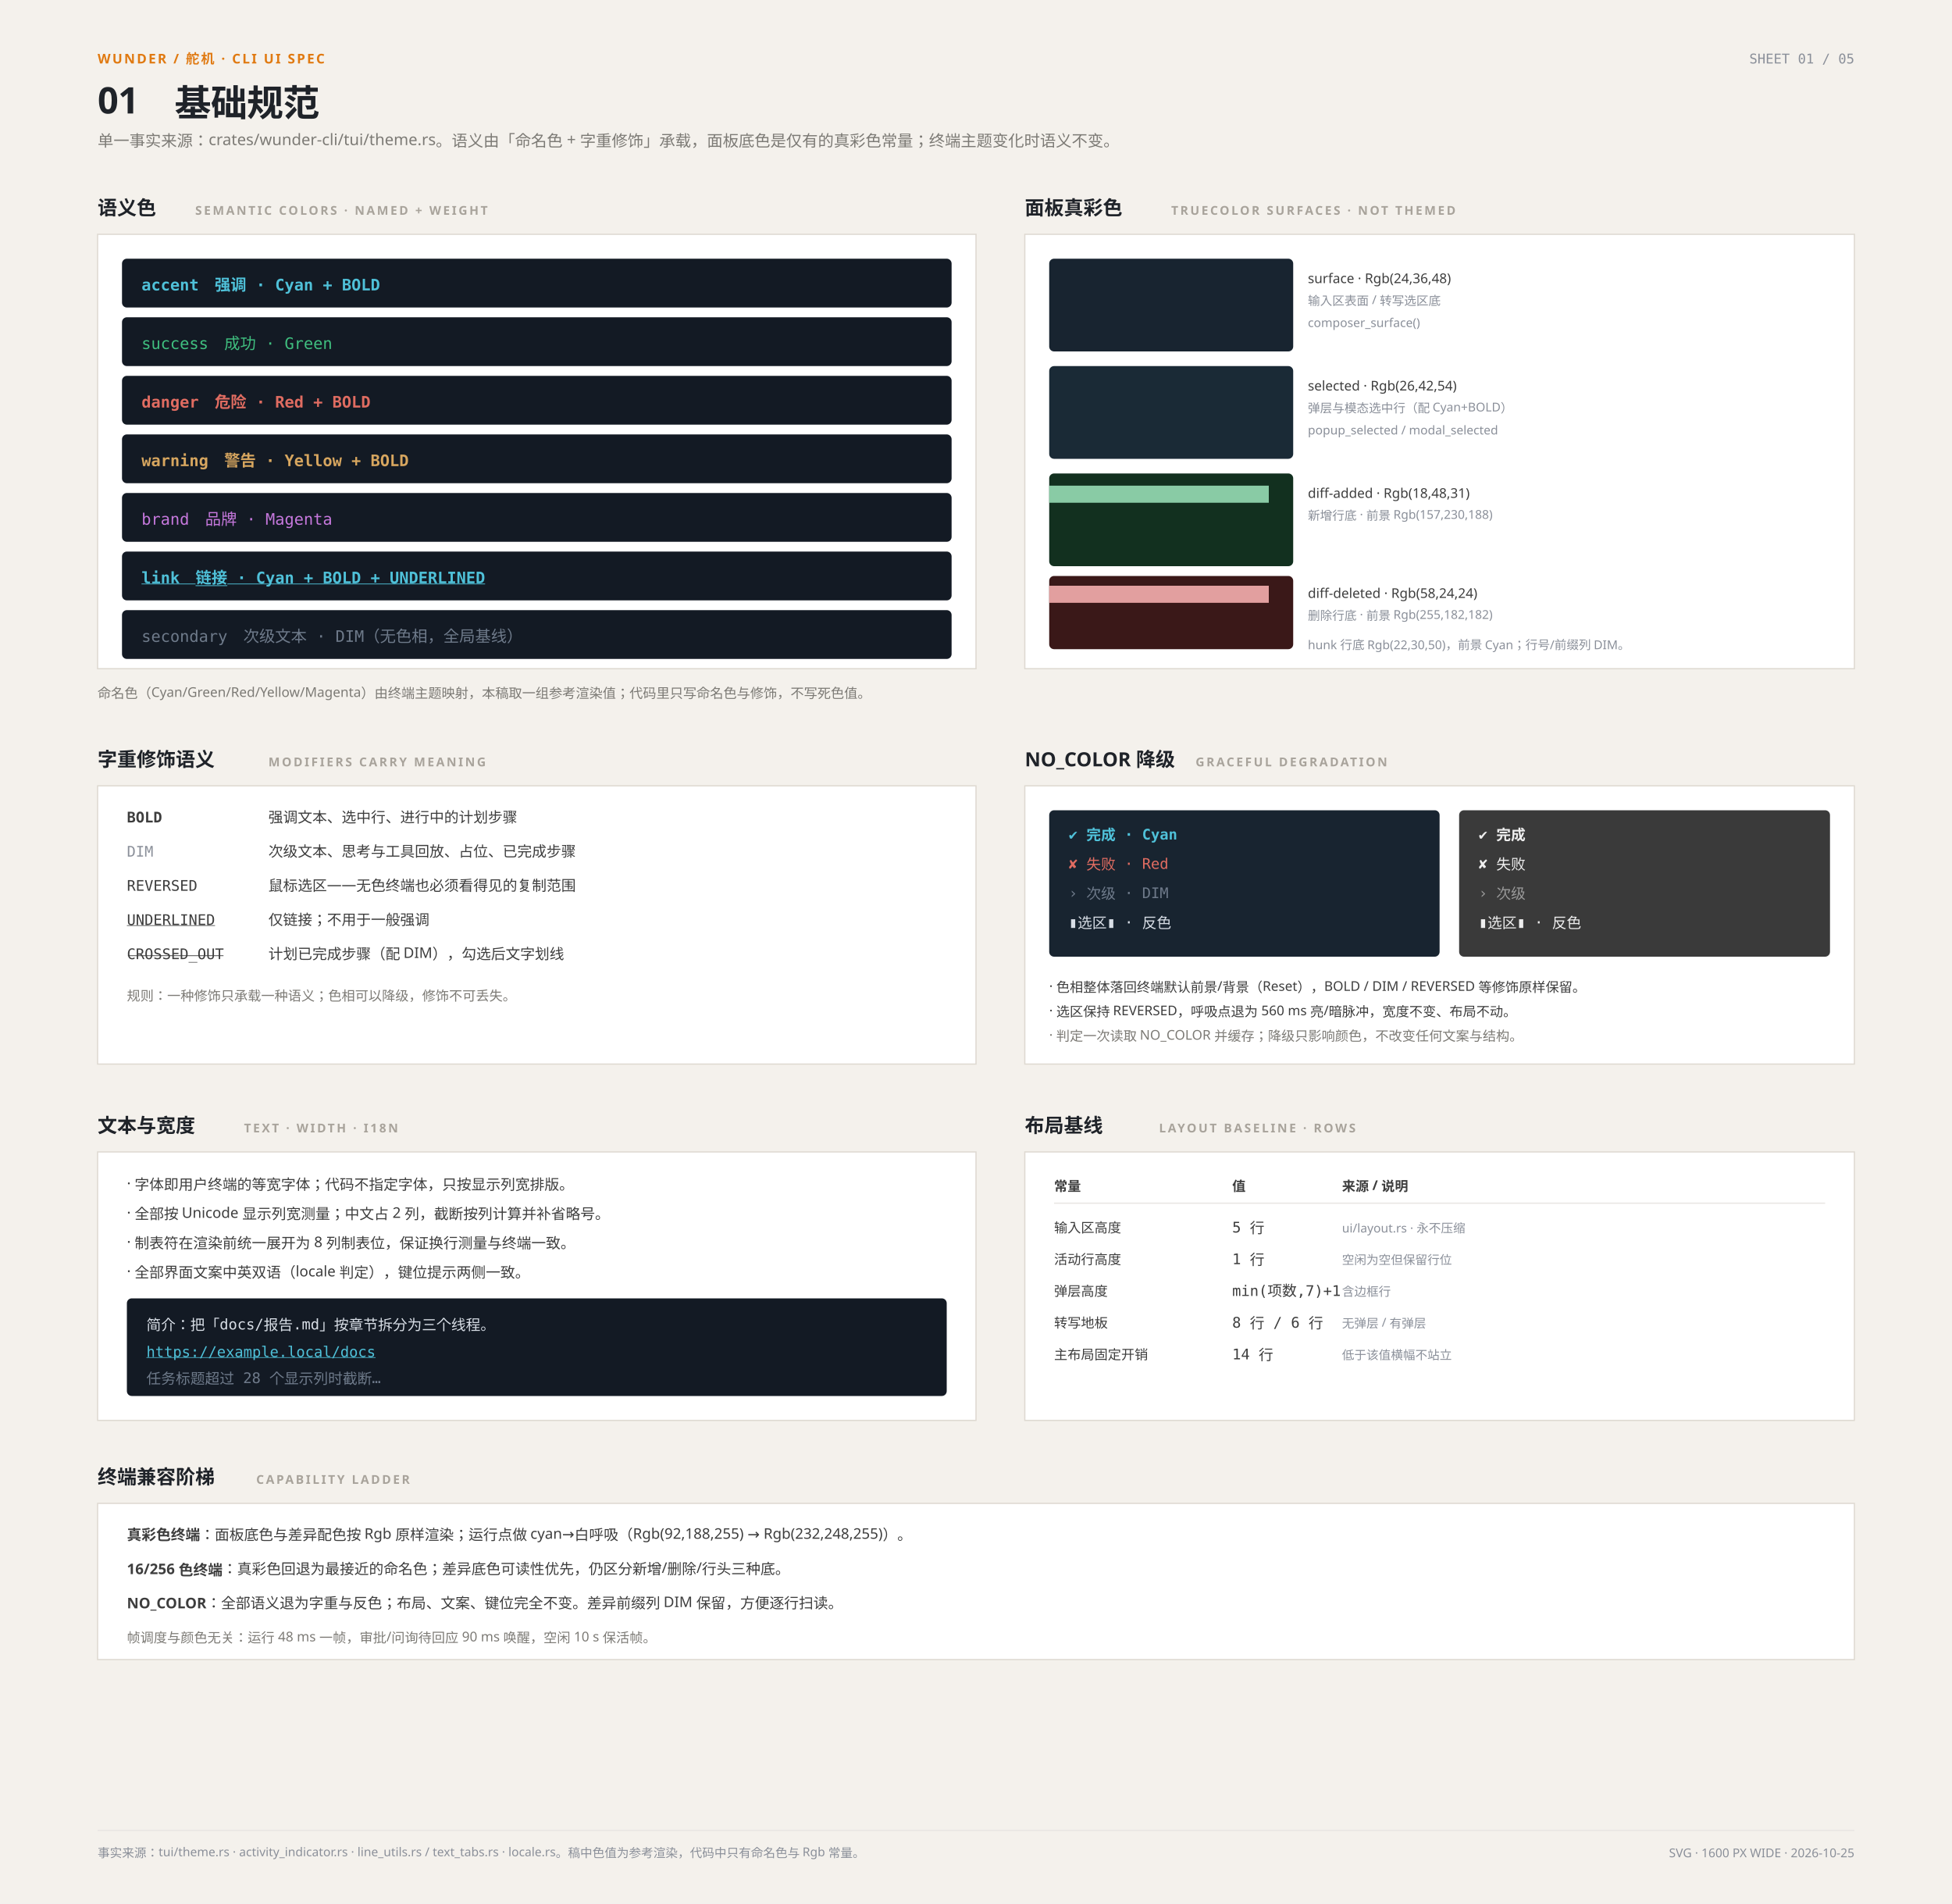
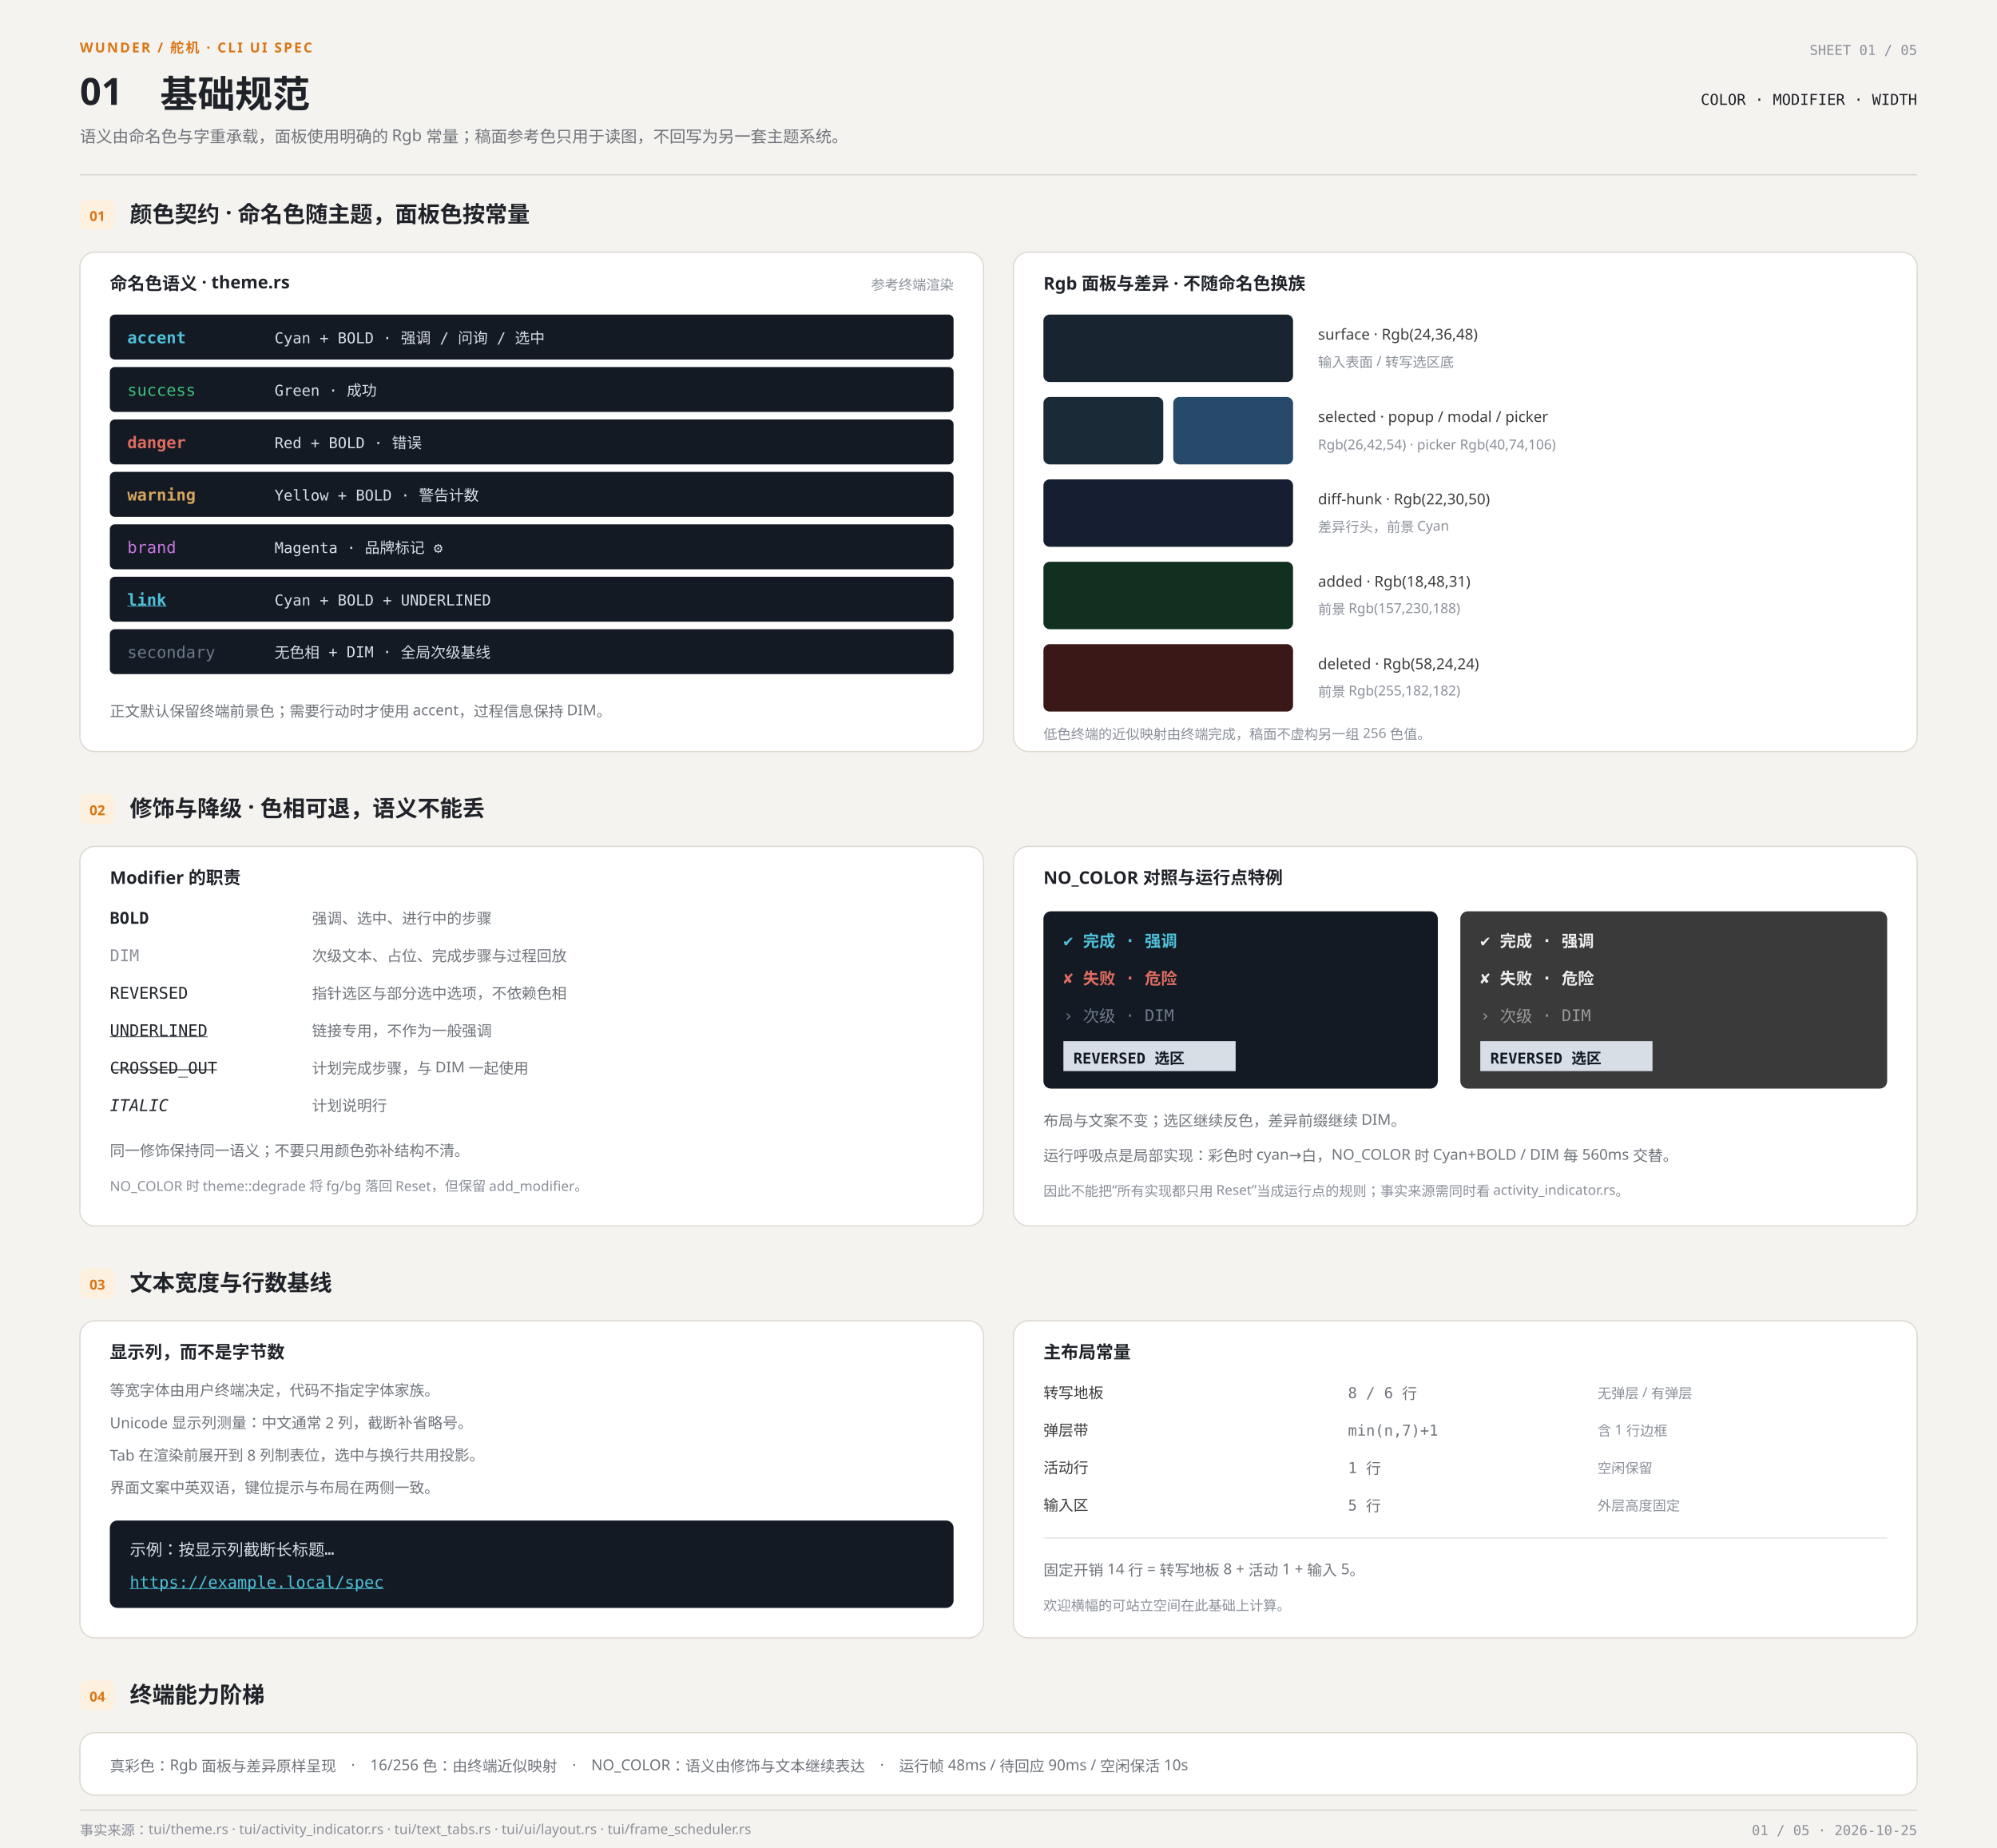
- <svg xmlns="http://www.w3.org/2000/svg" width="1600" height="1560" viewBox="0 0 1600 1560" role="img" aria-label="舵机 终端 UI 基础规范">
-   <style>
-     svg{font-family:'Microsoft YaHei UI','Microsoft YaHei','PingFang SC','Noto Sans SC',sans-serif;fill:#1F2329}
-     .mono{font-family:Consolas,'SFMono-Regular','Cascadia Mono',monospace}
-     .h1{font-size:30px;font-weight:700;letter-spacing:-.4px}
-     .sub{font-size:13px;fill:#7C7A75}
-     .kicker{font-size:11px;font-weight:600;letter-spacing:1.4px;fill:#E07A12}
-     .sect{font-size:16px;font-weight:700}
-     .sect-en{font-size:10px;font-weight:600;letter-spacing:1.6px;fill:#A8A39B}
-     .card-t{font-size:12px;font-weight:700}
-     .tok{font-size:11px;fill:#3D3D3D}
-     .note{font-size:11px;fill:#7C7A75}
-     .tiny{font-size:10px;fill:#8A8F99}
-     .line{stroke:#E8E6E3;stroke-width:1}
-     .card{fill:#FFFFFF;stroke:#DED9D1;stroke-width:1}
-     .accent{fill:#F58A24}
-     .term{fill:#131A24}
-     .t-fg{fill:#D8DEE6}
-     .t-dim{fill:#6E7A8A}
-     .t-cy{fill:#4FC1D9}
-     .t-gr{fill:#3FBF7F}
-     .t-rd{fill:#E06C61}
-     .t-yl{fill:#D7A65F}
-     .t-mg{fill:#C678DD}
-   </style>
-   <rect width="1600" height="1560" fill="#F4F1EC" />
+ <svg xmlns="http://www.w3.org/2000/svg" width="1600" height="1480" viewBox="0 0 1600 1480" role="img" aria-label="舵机 终端 UI 基础规范">
+   <style>svg{font-family:'Microsoft YaHei UI','Microsoft YaHei','PingFang SC','Noto Sans SC',sans-serif;fill:#1F2329}.mono{font-family:Consolas,monospace}.h1{font-size:30px;font-weight:700}.sub{font-size:13px;fill:#6F747B}.kicker{font-size:11px;font-weight:700;letter-spacing:1.4px;fill:#D87616}.sect{font-size:18px;font-weight:700}.sect-note{font-size:12px;fill:#8A8F99}.card{fill:#FFF;stroke:#DED9D1}.card-t{font-size:14px;font-weight:700}.note{font-size:12px;fill:#6F747B}.tiny{font-size:11px;fill:#8A8F99}.chip{font-size:11px;font-weight:700;fill:#D87616}.ui14{font-size:14px}.ui13{font-size:13px}.ui12{font-size:12px}.tok{font-size:12px;fill:#3D3D3D}.term{fill:#131A24}.t-fg{fill:#D8DEE6}.t-dim{fill:#6E7A8A}.t-cy{fill:#4FC1D9}.t-gr{fill:#3FBF7F}.t-rd{fill:#E06C61}.t-yl{fill:#D7A65F}.t-mg{fill:#C678DD}</style>
+   <rect width="1600" height="1480" fill="#F5F3EF" />
  <g id="header">
-     <text x="80" y="52" class="kicker">WUNDER / 舵机 · CLI UI SPEC</text>
-     <text x="80" y="93" class="h1">01　基础规范</text>
-     <text x="80" y="120" class="sub">单一事实来源：crates/wunder-cli/tui/theme.rs。语义由「命名色 + 字重修饰」承载，面板底色是仅有的真彩色常量；终端主题变化时语义不变。</text>
-     <text x="1520" y="52" text-anchor="end" class="mono" font-size="11" fill="#8A8F99">SHEET 01 / 05</text>
+     <text x="64" y="42" class="kicker">WUNDER / 舵机 · CLI UI SPEC</text>
+     <text x="64" y="84" class="h1">01　基础规范</text>
+     <text x="64" y="114" class="sub">语义由命名色与字重承载，面板使用明确的 Rgb 常量；稿面参考色只用于读图，不回写为另一套主题系统。</text>
+     <text x="1536" y="44" text-anchor="end" class="mono tiny">SHEET 01 / 05</text>
+     <text x="1536" y="84" text-anchor="end" class="mono ui12">COLOR · MODIFIER · WIDTH</text>
+     <line x1="64" y1="140" x2="1536" y2="140" stroke="#D8D5D0" />
  </g>
-   <g id="semantic">
-     <text x="80" y="176" class="sect">语义色</text>
-     <text x="160" y="176" class="sect-en">SEMANTIC COLORS · NAMED + WEIGHT</text>
-     <rect x="80" y="192" width="720" height="356" class="card" />
-     <g class="mono" font-size="13">
-       <rect x="100" y="212" width="680" height="40" class="term" rx="4" />
-       <text x="116" y="238" class="t-cy" font-weight="bold">accent　强调 · Cyan + BOLD</text>
-       <rect x="100" y="260" width="680" height="40" class="term" rx="4" />
-       <text x="116" y="286" class="t-gr">success　成功 · Green</text>
-       <rect x="100" y="308" width="680" height="40" class="term" rx="4" />
-       <text x="116" y="334" class="t-rd" font-weight="bold">danger　危险 · Red + BOLD</text>
-       <rect x="100" y="356" width="680" height="40" class="term" rx="4" />
-       <text x="116" y="382" class="t-yl" font-weight="bold">warning　警告 · Yellow + BOLD</text>
-       <rect x="100" y="404" width="680" height="40" class="term" rx="4" />
-       <text x="116" y="430" class="t-mg">brand　品牌 · Magenta</text>
-       <rect x="100" y="452" width="680" height="40" class="term" rx="4" />
-       <text x="116" y="478" class="t-cy" font-weight="bold" text-decoration="underline">link　链接 · Cyan + BOLD + UNDERLINED</text>
-       <rect x="100" y="500" width="680" height="40" class="term" rx="4" />
-       <text x="116" y="526" class="t-dim">secondary　次级文本 · DIM（无色相，全局基线）</text>
-     </g>
-     <text x="80" y="572" class="note">命名色（Cyan/Green/Red/Yellow/Magenta）由终端主题映射，本稿取一组参考渲染值；代码里只写命名色与修饰，不写死色值。</text>
+   <g id="color-contract">
+     <rect x="64" y="160" width="28" height="24" rx="6" fill="#FDF0DE" />
+     <text x="78" y="177" text-anchor="middle" class="chip">01</text>
+     <text x="104" y="178" class="sect">颜色契约 · 命名色随主题，面板色按常量</text>
+     <rect x="64" y="202" width="724" height="400" rx="12" class="card" />
+     <text x="88" y="232" class="card-t">命名色语义 · theme.rs</text>
+     <text x="764" y="232" text-anchor="end" class="tiny">参考终端渲染</text>
+     <rect x="88" y="252" width="676" height="36" rx="4" class="term" />
+     <text x="102" y="275" class="mono ui13 t-cy" font-weight="bold">accent</text>
+     <text x="220" y="275" class="mono ui12 t-fg">Cyan + BOLD · 强调 / 问询 / 选中</text>
+     <rect x="88" y="294" width="676" height="36" rx="4" class="term" />
+     <text x="102" y="317" class="mono ui13 t-gr">success</text>
+     <text x="220" y="317" class="mono ui12 t-fg">Green · 成功</text>
+     <rect x="88" y="336" width="676" height="36" rx="4" class="term" />
+     <text x="102" y="359" class="mono ui13 t-rd" font-weight="bold">danger</text>
+     <text x="220" y="359" class="mono ui12 t-fg">Red + BOLD · 错误</text>
+     <rect x="88" y="378" width="676" height="36" rx="4" class="term" />
+     <text x="102" y="401" class="mono ui13 t-yl" font-weight="bold">warning</text>
+     <text x="220" y="401" class="mono ui12 t-fg">Yellow + BOLD · 警告计数</text>
+     <rect x="88" y="420" width="676" height="36" rx="4" class="term" />
+     <text x="102" y="443" class="mono ui13 t-mg">brand</text>
+     <text x="220" y="443" class="mono ui12 t-fg">Magenta · 品牌标记 ⚙</text>
+     <rect x="88" y="462" width="676" height="36" rx="4" class="term" />
+     <text x="102" y="485" class="mono ui13 t-cy" font-weight="bold" text-decoration="underline">link</text>
+     <text x="220" y="485" class="mono ui12 t-fg">Cyan + BOLD + UNDERLINED</text>
+     <rect x="88" y="504" width="676" height="36" rx="4" class="term" />
+     <text x="102" y="527" class="mono ui13 t-dim">secondary</text>
+     <text x="220" y="527" class="mono ui12 t-fg">无色相 + DIM · 全局次级基线</text>
+     <text x="88" y="574" class="note">正文默认保留终端前景色；需要行动时才使用 accent，过程信息保持 DIM。</text>
+     <rect x="812" y="202" width="724" height="400" rx="12" class="card" />
+     <text x="836" y="232" class="card-t">Rgb 面板与差异 · 不随命名色换族</text>
+     <rect x="836" y="252" width="200" height="54" rx="5" fill="#182430" />
+     <text x="1056" y="272" class="tok">surface · Rgb(24,36,48)</text>
+     <text x="1056" y="294" class="tiny">输入表面 / 转写选区底</text>
+     <rect x="836" y="318" width="96" height="54" rx="5" fill="#1A2A36" />
+     <rect x="940" y="318" width="96" height="54" rx="5" fill="#284A6A" />
+     <text x="1056" y="338" class="tok">selected · popup / modal / picker</text>
+     <text x="1056" y="360" class="tiny">Rgb(26,42,54) · picker Rgb(40,74,106)</text>
+     <rect x="836" y="384" width="200" height="54" rx="5" fill="#161E32" />
+     <text x="1056" y="404" class="tok">diff-hunk · Rgb(22,30,50)</text>
+     <text x="1056" y="426" class="tiny">差异行头，前景 Cyan</text>
+     <rect x="836" y="450" width="200" height="54" rx="5" fill="#12301F" />
+     <text x="1056" y="470" class="tok">added · Rgb(18,48,31)</text>
+     <text x="1056" y="492" class="tiny">前景 Rgb(157,230,188)</text>
+     <rect x="836" y="516" width="200" height="54" rx="5" fill="#3A1818" />
+     <text x="1056" y="536" class="tok">deleted · Rgb(58,24,24)</text>
+     <text x="1056" y="558" class="tiny">前景 Rgb(255,182,182)</text>
+     <text x="836" y="592" class="tiny">低色终端的近似映射由终端完成，稿面不虚构另一组 256 色值。</text>
  </g>
-   <g id="surfaces">
-     <text x="840" y="176" class="sect">面板真彩色</text>
-     <text x="960" y="176" class="sect-en">TRUECOLOR SURFACES · NOT THEMED</text>
-     <rect x="840" y="192" width="680" height="356" class="card" />
-     <g font-size="11">
-       <rect x="860" y="212" width="200" height="76" fill="#182430" rx="4" />
-       <text x="1072" y="232" class="tok">surface · Rgb(24,36,48)</text>
-       <text x="1072" y="250" class="tiny">输入区表面 / 转写选区底</text>
-       <text x="1072" y="268" class="tiny">composer_surface()</text>
-       <rect x="860" y="300" width="200" height="76" fill="#1A2A36" rx="4" />
-       <text x="1072" y="320" class="tok">selected · Rgb(26,42,54)</text>
-       <text x="1072" y="338" class="tiny">弹层与模态选中行（配 Cyan+BOLD）</text>
-       <text x="1072" y="356" class="tiny">popup_selected / modal_selected</text>
-       <rect x="860" y="388" width="200" height="76" fill="#12301F" rx="4" />
-       <rect x="860" y="398" width="180" height="14" fill="#9DE6BC" opacity="0.85" />
-       <text x="1072" y="408" class="tok">diff-added · Rgb(18,48,31)</text>
-       <text x="1072" y="426" class="tiny">新增行底 · 前景 Rgb(157,230,188)</text>
-       <rect x="860" y="472" width="200" height="60" fill="#3A1818" rx="4" />
-       <rect x="860" y="480" width="180" height="14" fill="#FFB6B6" opacity="0.85" />
-       <text x="1072" y="490" class="tok">diff-deleted · Rgb(58,24,24)</text>
-       <text x="1072" y="508" class="tiny">删除行底 · 前景 Rgb(255,182,182)</text>
-     </g>
-     <text x="1072" y="532" class="tiny">hunk 行底 Rgb(22,30,50)，前景 Cyan；行号/前缀列 DIM。</text>
+   <g id="modifier-degrade">
+     <rect x="64" y="636" width="28" height="24" rx="6" fill="#FDF0DE" />
+     <text x="78" y="653" text-anchor="middle" class="chip">02</text>
+     <text x="104" y="654" class="sect">修饰与降级 · 色相可退，语义不能丢</text>
+     <rect x="64" y="678" width="724" height="304" rx="12" class="card" />
+     <text x="88" y="708" class="card-t">Modifier 的职责</text>
+     <text x="88" y="740" class="mono ui13" font-weight="bold">BOLD</text>
+     <text x="250" y="740" class="note">强调、选中、进行中的步骤</text>
+     <text x="88" y="770" class="mono ui13" fill="#8A8F99">DIM</text>
+     <text x="250" y="770" class="note">次级文本、占位、完成步骤与过程回放</text>
+     <text x="88" y="800" class="mono ui13">REVERSED</text>
+     <text x="250" y="800" class="note">指针选区与部分选中选项，不依赖色相</text>
+     <text x="88" y="830" class="mono ui13" text-decoration="underline">UNDERLINED</text>
+     <text x="250" y="830" class="note">链接专用，不作为一般强调</text>
+     <text x="88" y="860" class="mono ui13" text-decoration="line-through">CROSSED_OUT</text>
+     <text x="250" y="860" class="note">计划完成步骤，与 DIM 一起使用</text>
+     <text x="88" y="890" class="mono ui13" font-style="italic">ITALIC</text>
+     <text x="250" y="890" class="note">计划说明行</text>
+     <text x="88" y="926" class="note">同一修饰保持同一语义；不要只用颜色弥补结构不清。</text>
+     <text x="88" y="954" class="tiny">NO_COLOR 时 theme::degrade 将 fg/bg 落回 Reset，但保留 add_modifier。</text>
+     <rect x="812" y="678" width="724" height="304" rx="12" class="card" />
+     <text x="836" y="708" class="card-t">NO_COLOR 对照与运行点特例</text>
+     <rect x="836" y="730" width="316" height="142" rx="6" class="term" />
+     <text x="852" y="758" class="mono ui13 t-cy" font-weight="bold">✔ 完成 · 强调</text>
+     <text x="852" y="788" class="mono ui13 t-rd" font-weight="bold">✘ 失败 · 危险</text>
+     <text x="852" y="818" class="mono ui13 t-dim">› 次级 · DIM</text>
+     <rect x="852" y="834" width="138" height="24" fill="#D8DEE6" />
+     <text x="860" y="852" class="mono ui12" fill="#131A24" font-weight="bold">REVERSED 选区</text>
+     <rect x="1170" y="730" width="342" height="142" rx="6" fill="#3A3A3A" />
+     <text x="1186" y="758" class="mono ui13" fill="#EEE" font-weight="bold">✔ 完成 · 强调</text>
+     <text x="1186" y="788" class="mono ui13" fill="#EEE" font-weight="bold">✘ 失败 · 危险</text>
+     <text x="1186" y="818" class="mono ui13" fill="#999">› 次级 · DIM</text>
+     <rect x="1186" y="834" width="138" height="24" fill="#D8DEE6" />
+     <text x="1194" y="852" class="mono ui12" fill="#131A24" font-weight="bold">REVERSED 选区</text>
+     <text x="836" y="902" class="note">布局与文案不变；选区继续反色，差异前缀继续 DIM。</text>
+     <text x="836" y="930" class="note">运行呼吸点是局部实现：彩色时 cyan→白，NO_COLOR 时 Cyan+BOLD / DIM 每 560ms 交替。</text>
+     <text x="836" y="958" class="tiny">因此不能把“所有实现都只用 Reset”当成运行点的规则；事实来源需同时看 activity_indicator.rs。</text>
  </g>
-   <g id="modifiers">
-     <text x="80" y="628" class="sect">字重修饰语义</text>
-     <text x="220" y="628" class="sect-en">MODIFIERS CARRY MEANING</text>
-     <rect x="80" y="644" width="720" height="228" class="card" />
-     <g font-size="12" fill="#3D3D3D">
-       <text x="104" y="674" class="mono" font-weight="bold">BOLD</text>
-       <text x="220" y="674">强调文本、选中行、进行中的计划步骤</text>
-       <text x="104" y="702" class="mono" fill="#8A8F99">DIM</text>
-       <text x="220" y="702">次级文本、思考与工具回放、占位、已完成步骤</text>
-       <text x="104" y="730" class="mono">REVERSED</text>
-       <text x="220" y="730">鼠标选区——无色终端也必须看得见的复制范围</text>
-       <text x="104" y="758" class="mono" text-decoration="underline">UNDERLINED</text>
-       <text x="220" y="758">仅链接；不用于一般强调</text>
-       <text x="104" y="786" class="mono" text-decoration="line-through">CROSSED_OUT</text>
-       <text x="220" y="786">计划已完成步骤（配 DIM），勾选后文字划线</text>
-       <text x="104" y="820" class="note">规则：一种修饰只承载一种语义；色相可以降级，修饰不可丢失。</text>
-     </g>
+   <g id="text-layout">
+     <rect x="64" y="1016" width="28" height="24" rx="6" fill="#FDF0DE" />
+     <text x="78" y="1033" text-anchor="middle" class="chip">03</text>
+     <text x="104" y="1034" class="sect">文本宽度与行数基线</text>
+     <rect x="64" y="1058" width="724" height="254" rx="12" class="card" />
+     <text x="88" y="1088" class="card-t">显示列，而不是字节数</text>
+     <text x="88" y="1118" class="note">等宽字体由用户终端决定，代码不指定字体家族。</text>
+     <text x="88" y="1144" class="note">Unicode 显示列测量：中文通常 2 列，截断补省略号。</text>
+     <text x="88" y="1170" class="note">Tab 在渲染前展开到 8 列制表位，选中与换行共用投影。</text>
+     <text x="88" y="1196" class="note">界面文案中英双语，键位提示与布局在两侧一致。</text>
+     <rect x="88" y="1218" width="676" height="70" rx="6" class="term" />
+     <text x="104" y="1246" class="mono ui13 t-fg">示例：按显示列截断长标题…</text>
+     <text x="104" y="1272" class="mono ui13 t-cy" text-decoration="underline">https://example.local/spec</text>
+     <rect x="812" y="1058" width="724" height="254" rx="12" class="card" />
+     <text x="836" y="1088" class="card-t">主布局常量</text>
+     <text x="836" y="1120" class="tok">转写地板</text>
+     <text x="1080" y="1120" class="mono note">8 / 6 行</text>
+     <text x="1280" y="1120" class="tiny">无弹层 / 有弹层</text>
+     <text x="836" y="1150" class="tok">弹层带</text>
+     <text x="1080" y="1150" class="mono note">min(n,7)+1</text>
+     <text x="1280" y="1150" class="tiny">含 1 行边框</text>
+     <text x="836" y="1180" class="tok">活动行</text>
+     <text x="1080" y="1180" class="mono note">1 行</text>
+     <text x="1280" y="1180" class="tiny">空闲保留</text>
+     <text x="836" y="1210" class="tok">输入区</text>
+     <text x="1080" y="1210" class="mono note">5 行</text>
+     <text x="1280" y="1210" class="tiny">外层高度固定</text>
+     <line x1="836" y1="1232" x2="1512" y2="1232" stroke="#E8E6E3" />
+     <text x="836" y="1262" class="note">固定开销 14 行 = 转写地板 8 + 活动 1 + 输入 5。</text>
+     <text x="836" y="1290" class="tiny">欢迎横幅的可站立空间在此基础上计算。</text>
  </g>
-   <g id="nocolor">
-     <text x="840" y="628" class="sect">NO_COLOR 降级</text>
-     <text x="980" y="628" class="sect-en">GRACEFUL DEGRADATION</text>
-     <rect x="840" y="644" width="680" height="228" class="card" />
-     <g class="mono" font-size="12">
-       <rect x="860" y="664" width="320" height="120" fill="#182430" rx="4" />
-       <text x="876" y="688" class="t-cy" font-weight="bold">✔ 完成 · Cyan</text>
-       <text x="876" y="712" class="t-rd">✘ 失败 · Red</text>
-       <text x="876" y="736" class="t-dim">› 次级 · DIM</text>
-       <text x="876" y="760" class="t-fg" fill="#FFFFFF">▮选区▮ · 反色</text>
-       <rect x="1196" y="664" width="304" height="120" fill="#3A3A3A" rx="4" />
-       <text x="1212" y="688" fill="#EEEEEE" font-weight="bold">✔ 完成</text>
-       <text x="1212" y="712" fill="#EEEEEE">✘ 失败</text>
-       <text x="1212" y="736" fill="#999999">› 次级</text>
-       <text x="1212" y="760" fill="#EEEEEE">▮选区▮ · 反色</text>
-     </g>
-     <g font-size="11" fill="#3D3D3D">
-       <text x="860" y="812">· 色相整体落回终端默认前景/背景（Reset），BOLD / DIM / REVERSED 等修饰原样保留。</text>
-       <text x="860" y="832">· 选区保持 REVERSED，呼吸点退为 560 ms 亮/暗脉冲，宽度不变、布局不动。</text>
-       <text x="860" y="852" class="note">· 判定一次读取 NO_COLOR 并缓存；降级只影响颜色，不改变任何文案与结构。</text>
-     </g>
-   </g>
-   <g id="text">
-     <text x="80" y="928" class="sect">文本与宽度</text>
-     <text x="200" y="928" class="sect-en">TEXT · WIDTH · I18N</text>
-     <rect x="80" y="944" width="720" height="220" class="card" />
-     <g font-size="12" fill="#3D3D3D">
-       <text x="104" y="974">· 字体即用户终端的等宽字体；代码不指定字体，只按显示列宽排版。</text>
-       <text x="104" y="998">· 全部按 Unicode 显示列宽测量；中文占 2 列，截断按列计算并补省略号。</text>
-       <text x="104" y="1022">· 制表符在渲染前统一展开为 8 列制表位，保证换行测量与终端一致。</text>
-       <text x="104" y="1046">· 全部界面文案中英双语（locale 判定），键位提示两侧一致。</text>
-     </g>
-     <g class="mono" font-size="12">
-       <rect x="104" y="1064" width="672" height="80" class="term" rx="4" />
-       <text x="120" y="1090" class="t-fg">简介：把「docs/报告.md」按章节拆分为三个线程。</text>
-       <text x="120" y="1112" class="t-cy" text-decoration="underline">https://example.local/docs</text>
-       <text x="120" y="1134" class="t-dim">任务标题超过 28 个显示列时截断…</text>
-     </g>
-   </g>
-   <g id="baseline">
-     <text x="840" y="928" class="sect">布局基线</text>
-     <text x="950" y="928" class="sect-en">LAYOUT BASELINE · ROWS</text>
-     <rect x="840" y="944" width="680" height="220" class="card" />
-     <g font-size="12" fill="#3D3D3D">
-       <text x="864" y="976" class="tok" font-weight="bold">常量</text>
-       <text x="1010" y="976" class="tok" font-weight="bold">值</text>
-       <text x="1100" y="976" class="tok" font-weight="bold">来源 / 说明</text>
-       <line x1="864" y1="986" x2="1496" y2="986" class="line" />
-       <text x="864" y="1010" class="tok">输入区高度</text>
-       <text x="1010" y="1010" class="mono">5 行</text>
-       <text x="1100" y="1010" class="tiny">ui/layout.rs · 永不压缩</text>
-       <text x="864" y="1036" class="tok">活动行高度</text>
-       <text x="1010" y="1036" class="mono">1 行</text>
-       <text x="1100" y="1036" class="tiny">空闲为空但保留行位</text>
-       <text x="864" y="1062" class="tok">弹层高度</text>
-       <text x="1010" y="1062" class="mono">min(项数,7)+1</text>
-       <text x="1100" y="1062" class="tiny">含边框行</text>
-       <text x="864" y="1088" class="tok">转写地板</text>
-       <text x="1010" y="1088" class="mono">8 行 / 6 行</text>
-       <text x="1100" y="1088" class="tiny">无弹层 / 有弹层</text>
-       <text x="864" y="1114" class="tok">主布局固定开销</text>
-       <text x="1010" y="1114" class="mono">14 行</text>
-       <text x="1100" y="1114" class="tiny">低于该值横幅不站立</text>
-     </g>
-   </g>
-   <g id="notes">
-     <text x="80" y="1216" class="sect">终端兼容阶梯</text>
-     <text x="210" y="1216" class="sect-en">CAPABILITY LADDER</text>
-     <rect x="80" y="1232" width="1440" height="128" class="card" />
-     <g font-size="12" fill="#3D3D3D">
-       <text x="104" y="1262">
-         <tspan font-weight="bold">真彩色终端</tspan>：面板底色与差异配色按 Rgb 原样渲染；运行点做 cyan→白呼吸（Rgb(92,188,255) → Rgb(232,248,255)）。</text>
-       <text x="104" y="1290">
-         <tspan font-weight="bold">16/256 色终端</tspan>：真彩色回退为最接近的命名色；差异底色可读性优先，仍区分新增/删除/行头三种底。</text>
-       <text x="104" y="1318">
-         <tspan font-weight="bold">NO_COLOR</tspan>：全部语义退为字重与反色；布局、文案、键位完全不变。差异前缀列 DIM 保留，方便逐行扫读。</text>
-       <text x="104" y="1346" class="note">帧调度与颜色无关：运行 48 ms 一帧，审批/问询待回应 90 ms 唤醒，空闲 10 s 保活帧。</text>
-     </g>
+   <g id="capability">
+     <rect x="64" y="1346" width="28" height="24" rx="6" fill="#FDF0DE" />
+     <text x="78" y="1363" text-anchor="middle" class="chip">04</text>
+     <text x="104" y="1364" class="sect">终端能力阶梯</text>
+     <rect x="64" y="1388" width="1472" height="50" rx="12" class="card" />
+     <text x="88" y="1419" class="note">真彩色：Rgb 面板与差异原样呈现　·　16/256 色：由终端近似映射　·　NO_COLOR：语义由修饰与文本继续表达　·　运行帧 48ms / 待回应 90ms / 空闲保活 10s</text>
  </g>
  <g id="footer">
-     <line x1="80" y1="1500" x2="1520" y2="1500" class="line" />
-     <text x="80" y="1522" class="tiny">事实来源：tui/theme.rs · activity_indicator.rs · line_utils.rs / text_tabs.rs · locale.rs。稿中色值为参考渲染，代码中只有命名色与 Rgb 常量。</text>
-     <text x="1520" y="1522" text-anchor="end" class="tiny">SVG · 1600 PX WIDE · 2026-10-25</text>
+     <line x1="64" y1="1450" x2="1536" y2="1450" stroke="#D8D5D0" />
+     <text x="64" y="1470" class="tiny">事实来源：tui/theme.rs · tui/activity_indicator.rs · tui/text_tabs.rs · tui/ui/layout.rs · tui/frame_scheduler.rs</text>
+     <text x="1536" y="1470" text-anchor="end" class="mono tiny">01 / 05 · 2026-10-25</text>
  </g>
</svg>
